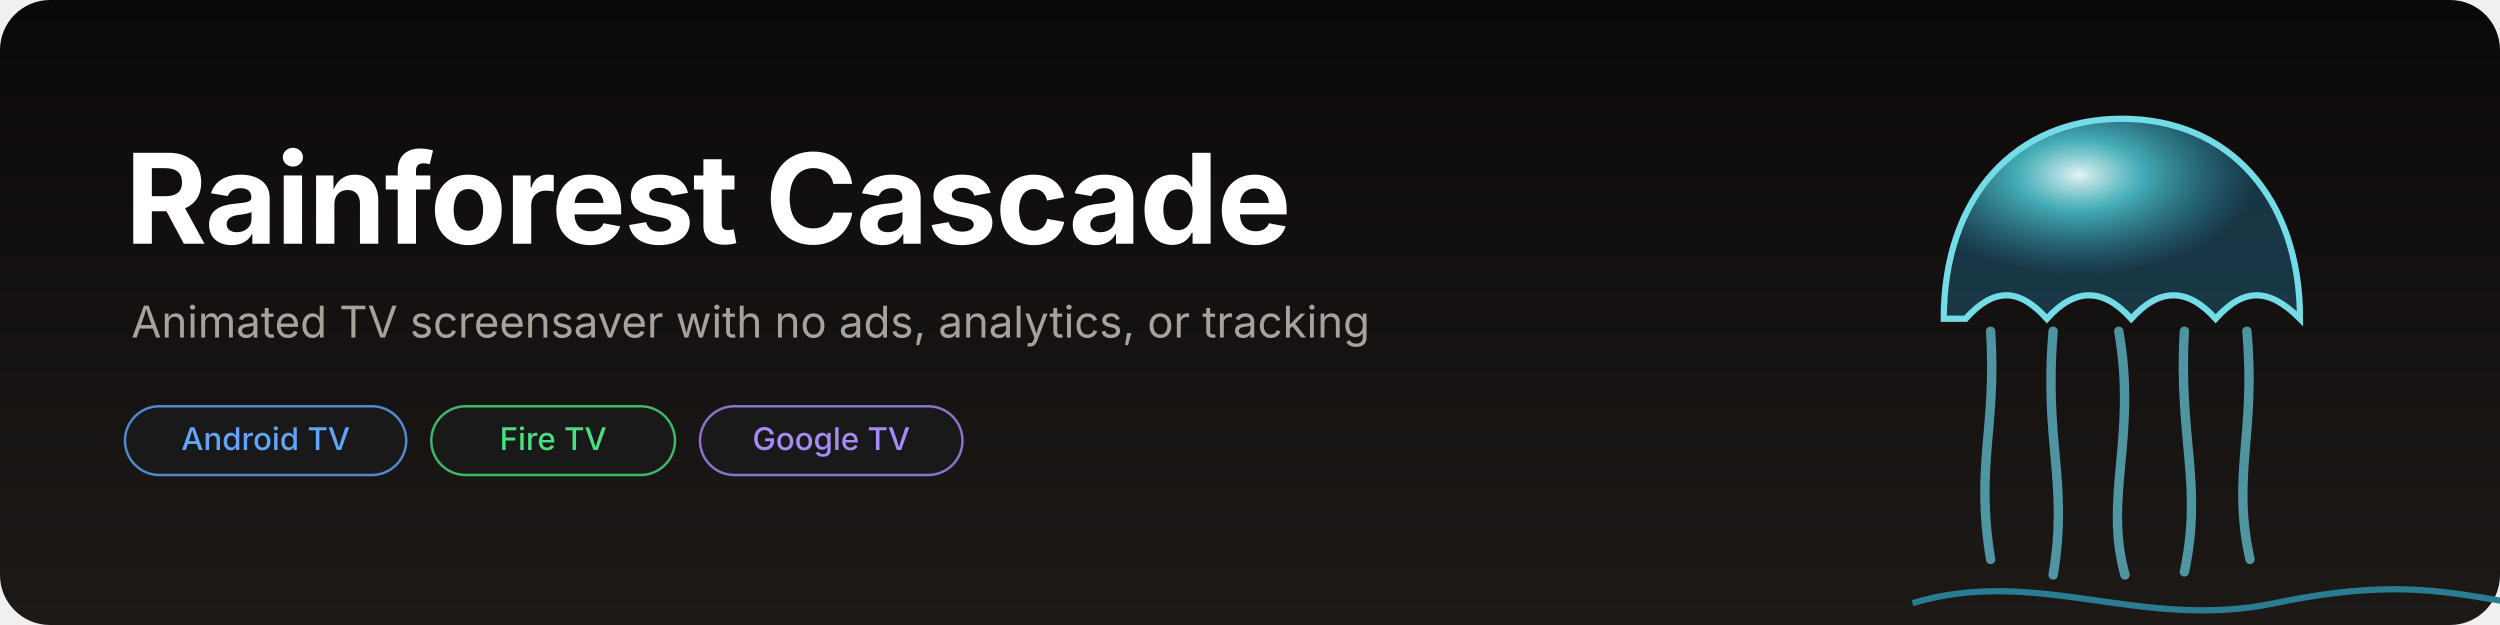
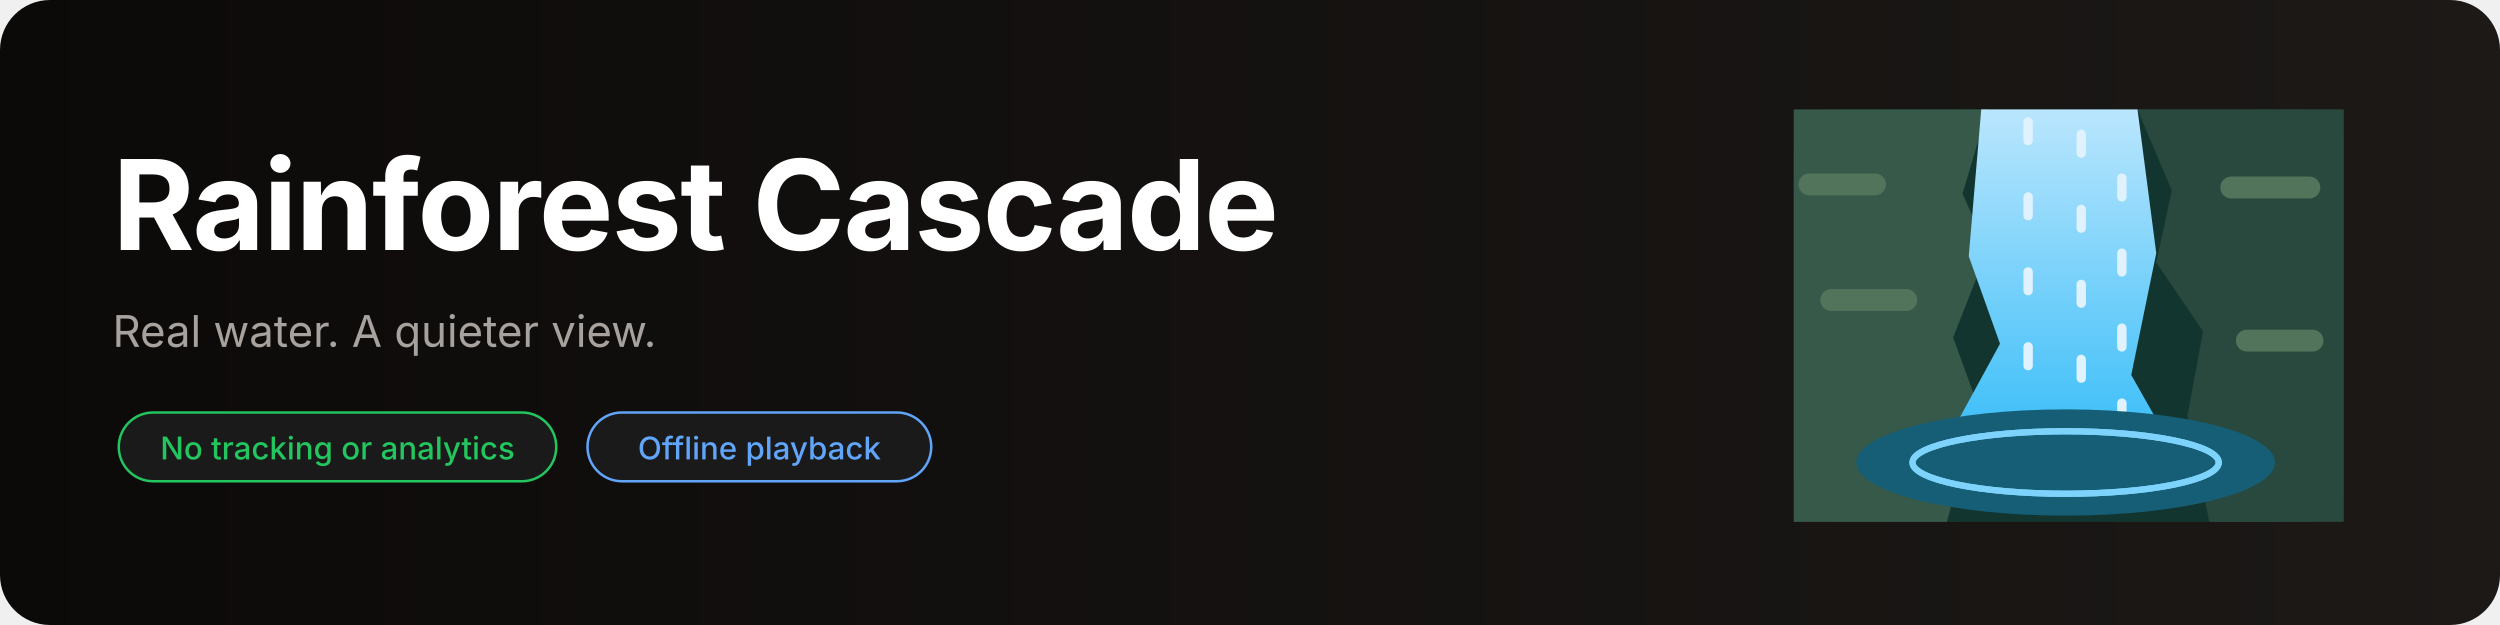
- <svg xmlns="http://www.w3.org/2000/svg" viewBox="0 0 800 200" role="img" aria-labelledby="title desc">
+ <svg xmlns="http://www.w3.org/2000/svg" viewBox="0 0 800 200" width="800" height="200">
+   <style>@keyframes fall{to{stroke-dashoffset:-24}}@keyframes ripple{0%{transform:scale(.65);opacity:.55}100%{transform:scale(1.12);opacity:0}}.stream{animation:fall 1.8s linear infinite}.ripple{animation:ripple 3.2s ease-out infinite;transform-box:fill-box;transform-origin:center}.second{animation-delay:-1.6s}@media(prefers-reduced-motion:reduce){.stream,.ripple{animation:none}}</style>
  <defs>
-     <linearGradient id="water" x2="0" y2="1">
+     <linearGradient id="bg">
      <stop stop-color="#0c0a09" />
      <stop offset="1" stop-color="#1c1917" />
    </linearGradient>
-     <radialGradient id="bell" cx="38%" cy="28%">
-       <stop stop-color="#edffff" stop-opacity=".95" />
-       <stop offset=".35" stop-color="#50d0dc" stop-opacity=".82" />
-       <stop offset="1" stop-color="#227eaa" stop-opacity=".35" />
-     </radialGradient>
+     <linearGradient id="flow" x2="0" y2="1">
+       <stop stop-color="#bae6fd" />
+       <stop offset="1" stop-color="#38bdf8" />
+     </linearGradient>
  </defs>
-   <rect width="800" height="200" rx="16" fill="url(#water)" />
-   <text x="40" y="78" fill="#fff" font-family="system-ui,-apple-system,'Segoe UI',sans-serif" font-size="40" font-weight="700" letter-spacing="-.5">Rainforest Cascade</text>
-   <text x="42" y="108" fill="#a8a29e" font-family="system-ui,-apple-system,'Segoe UI',sans-serif" font-size="14">Animated TV screensaver with no ads, analytics, or tracking</text>
-   <g font-family="system-ui,-apple-system,'Segoe UI',sans-serif" font-size="10" font-weight="500" text-anchor="middle">
-     <rect x="40" y="130" width="90" height="22" rx="11" fill="#1a1a1a" opacity=".8" stroke="#60a5fa" stroke-width=".8" />
-     <text x="85" y="144" fill="#60a5fa">Android TV</text>
-     <rect x="138" y="130" width="78" height="22" rx="11" fill="#1a1a1a" opacity=".8" stroke="#4ade80" stroke-width=".8" />
-     <text x="177" y="144" fill="#4ade80">Fire TV</text>
-     <rect x="224" y="130" width="84" height="22" rx="11" fill="#1a1a1a" opacity=".8" stroke="#a78bfa" stroke-width=".8" />
-     <text x="266" y="144" fill="#a78bfa">Google TV</text>
+   <rect width="800" height="200" rx="16" fill="url(#bg)" />
+   <g font-family="system-ui,-apple-system,'Segoe UI',sans-serif">
+     <text x="36" y="80" font-size="40" font-weight="700" letter-spacing="-.5" fill="#fff">Rainforest Cascade</text>
+     <text x="36" y="111" font-size="14" fill="#a8a29e">Real water. A quieter view.</text>
+     <rect x="38" y="132" width="140" height="22" rx="11" fill="#1a1a1a" stroke="#22c55e" stroke-width=".8" />
+     <text x="108.0" y="147" text-anchor="middle" font-size="10" font-weight="500" fill="#22c55e">No tracking or analytics</text>
+     <rect x="188" y="132" width="110" height="22" rx="11" fill="#1a1a1a" stroke="#60a5fa" stroke-width=".8" />
+     <text x="243.0" y="147" text-anchor="middle" font-size="10" font-weight="500" fill="#60a5fa">Offline playback</text>
  </g>
-   <g transform="translate(612 24)">
-     <path d="M10 78C10 39 33 14 67 14s57 25 57 64c-10-10-18-10-27 0-9-10-18-10-27 0-9-10-18-10-27 0-9-10-17-10-26 0Z" fill="url(#bell)" stroke="#74dce7" stroke-width="2" />
-     <path d="M25 82c2 31-5 43 0 73M45 82c-3 36 5 48 0 78M66 82c6 34-5 53 2 78M87 82c-2 34 6 49 0 77M107 82c3 33-5 46 1 73" fill="none" stroke="#64c6d8" stroke-opacity=".72" stroke-width="3" stroke-linecap="round" />
-     <path d="M0 169c40-12 73 9 116 0s60-2 84 1" fill="none" stroke="#2a7d91" stroke-width="2" />
+   <g transform="translate(574 35)">
+     <rect width="176" height="132" rx="12" fill="#12362f" />
+     <path d="M0 0h62l-8 27 8 18-11 28 8 22-10 37H0Z" fill="#36594a" />
+     <path d="M110 0h66v132h-43l-7-34 5-27-15-22 5-23Z" fill="#29493e" />
+     <path d="M60 0h50l6 46-8 39 13 23H48l18-33-10-28Z" fill="url(#flow)" />
+     <path class="stream" d="M75 4v92M92 8v89M105 22v75" fill="none" stroke="#e0f2fe" stroke-width="3" stroke-linecap="round" stroke-dasharray="6 18" />
+     <ellipse cx="87" cy="113" rx="67" ry="17" fill="#155e75" />
+     <ellipse class="ripple" cx="87" cy="113" rx="49" ry="10" fill="none" stroke="#7dd3fc" stroke-width="2" />
+     <ellipse class="ripple second" cx="87" cy="113" rx="49" ry="10" fill="none" stroke="#7dd3fc" stroke-width="2" />
+     <path d="M5 24h21M12 61h24M140 25h25M145 74h21" stroke="#52745a" stroke-width="7" stroke-linecap="round" />
  </g>
</svg>
